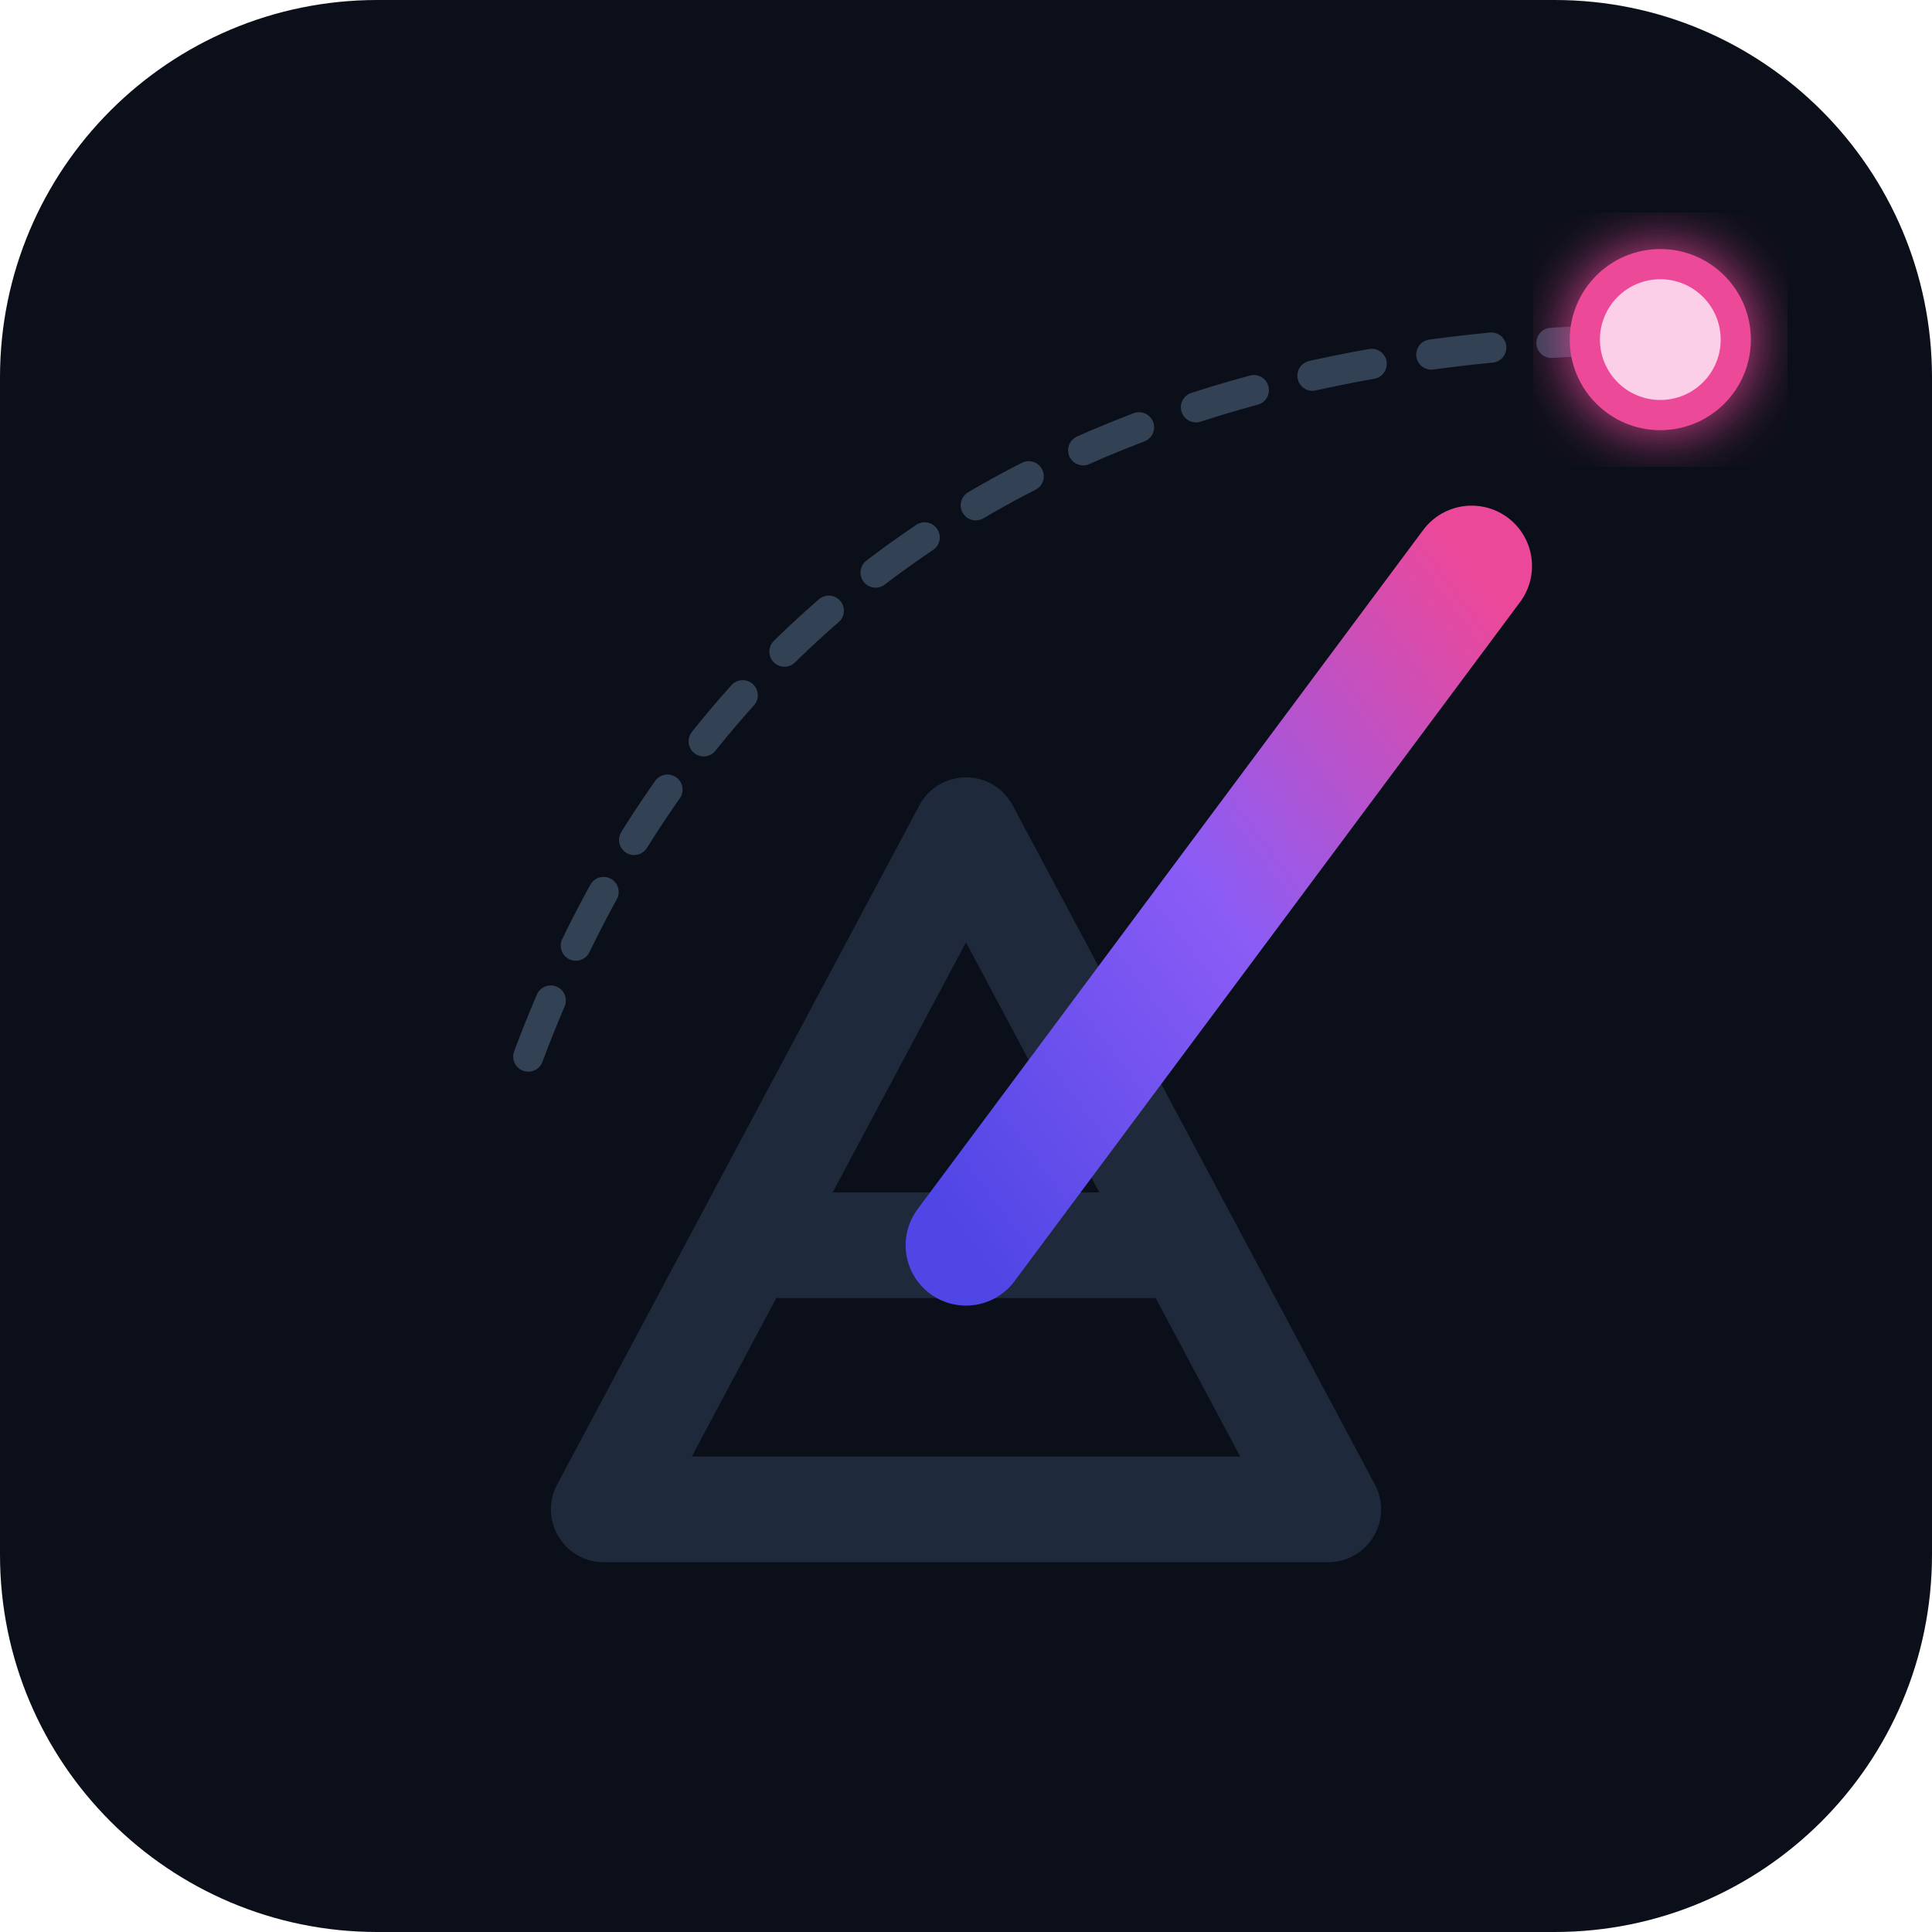
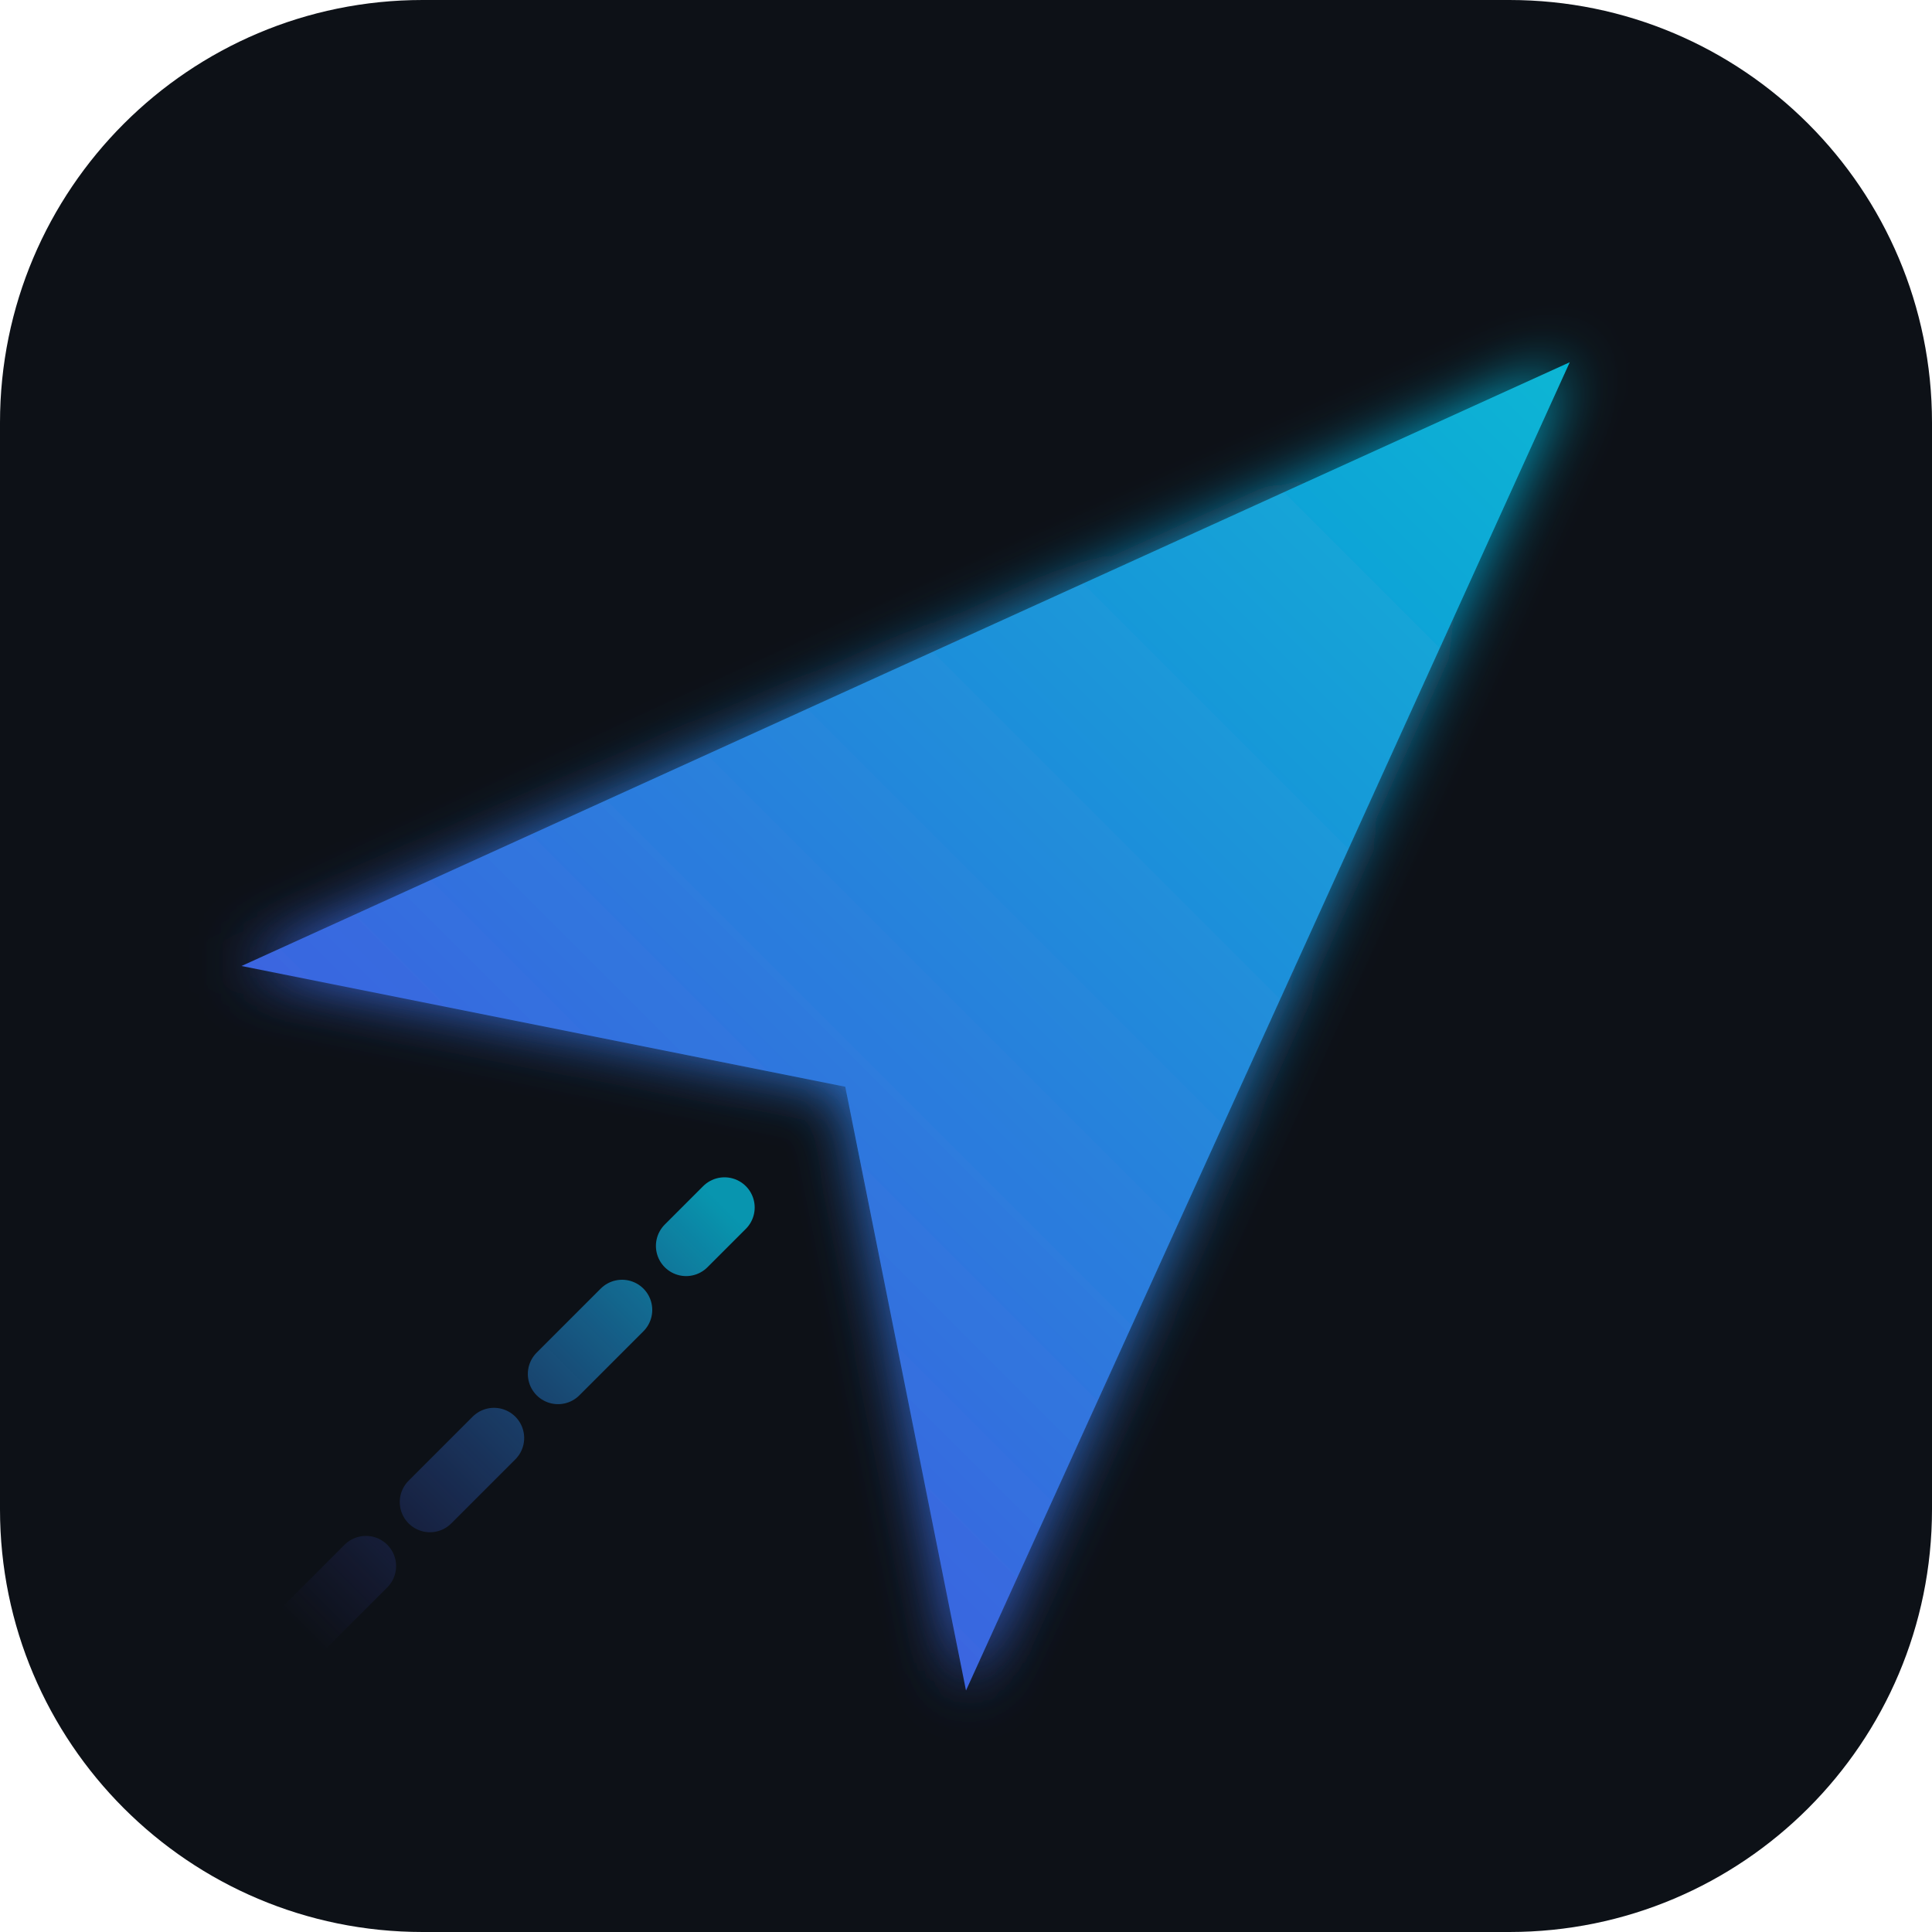
- <svg xmlns="http://www.w3.org/2000/svg" viewBox="0 0 512 512" width="512" height="512">
+ <svg xmlns="http://www.w3.org/2000/svg" viewBox="0 0 512 512">
  <defs>
-     <linearGradient id="catapultGrad" x1="0%" y1="100%" x2="100%" y2="0%">
+     <linearGradient id="launchGrad" x1="0%" y1="100%" x2="100%" y2="0%">
      <stop offset="0%" stop-color="#4F46E5" />
-       <stop offset="50%" stop-color="#8B5CF6" />
-       <stop offset="100%" stop-color="#EC4899" />
+       <stop offset="100%" stop-color="#06B6D4" />
+     </linearGradient>
+     <linearGradient id="trailGrad" x1="0%" y1="100%" x2="100%" y2="0%">
+       <stop offset="0%" stop-color="#4F46E5" stop-opacity="0" />
+       <stop offset="100%" stop-color="#06B6D4" stop-opacity="0.8" />
    </linearGradient>
    <filter id="glow" x="-20%" y="-20%" width="140%" height="140%">
      <feGaussianBlur stdDeviation="8" result="blur" />
      <feComposite in="SourceGraphic" in2="blur" operator="over" />
    </filter>
  </defs>
-   <rect width="512" height="512" fill="#0B0F19" rx="100" />
-   <path d="M 160 400 L 256 220 L 352 400 Z" fill="none" stroke="#1E293B" stroke-width="28" stroke-linejoin="round" />
-   <line x1="200" y1="330" x2="312" y2="330" stroke="#1E293B" stroke-width="28" stroke-linecap="round" />
-   <line x1="256" y1="330" x2="390" y2="150" stroke="url(#catapultGrad)" stroke-width="32" stroke-linecap="round" />
-   <path d="M 140 280 C 200 120 340 90 440 90" fill="none" stroke="#334155" stroke-width="8" stroke-linecap="round" stroke-dasharray="16 16" />
-   <circle cx="440" cy="90" r="24" fill="#EC4899" filter="url(#glow)" />
-   <circle cx="440" cy="90" r="16" fill="#FBCFE8" />
+   <rect width="512" height="512" rx="112" fill="#0D1117" />
+   <g>
+     <line x1="80" y1="432" x2="192" y2="320" stroke="url(#trailGrad)" stroke-width="16" stroke-linecap="round" stroke-dasharray="24 24" />
+     <path d="M 64 256 L 416 96 L 256 448 L 224 288 Z" fill="url(#launchGrad)" filter="url(#glow)" />
+   </g>
</svg>
